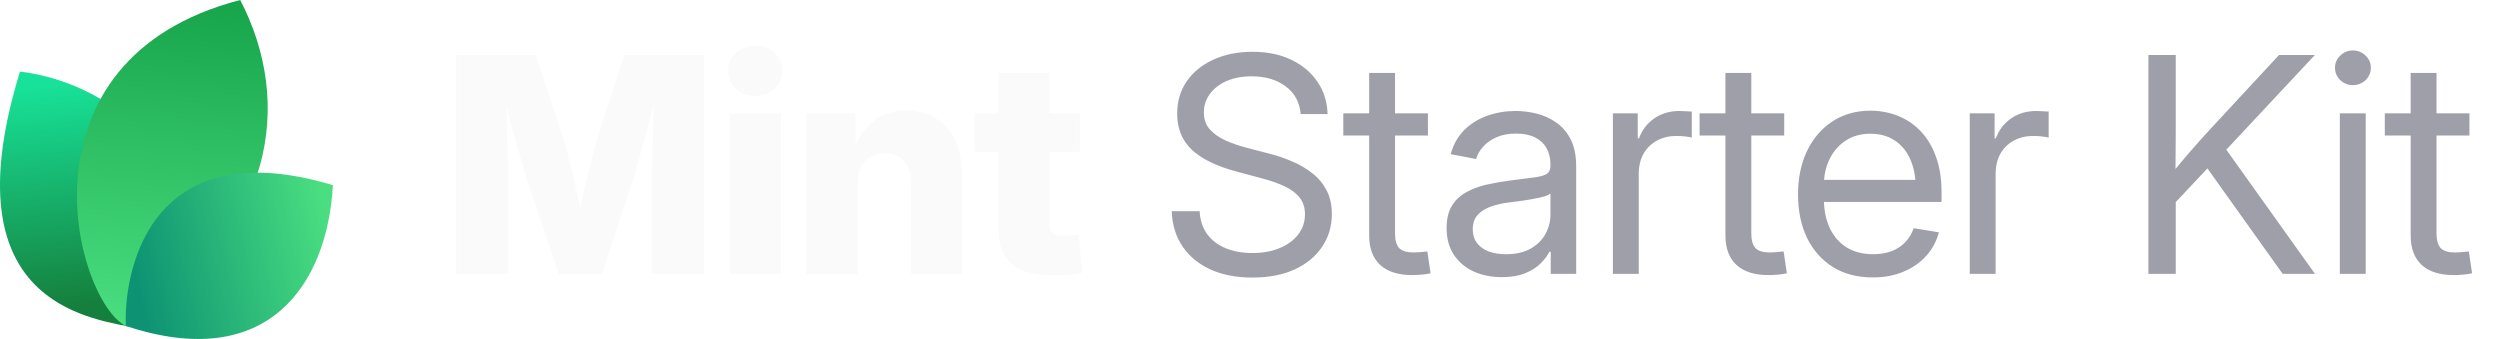
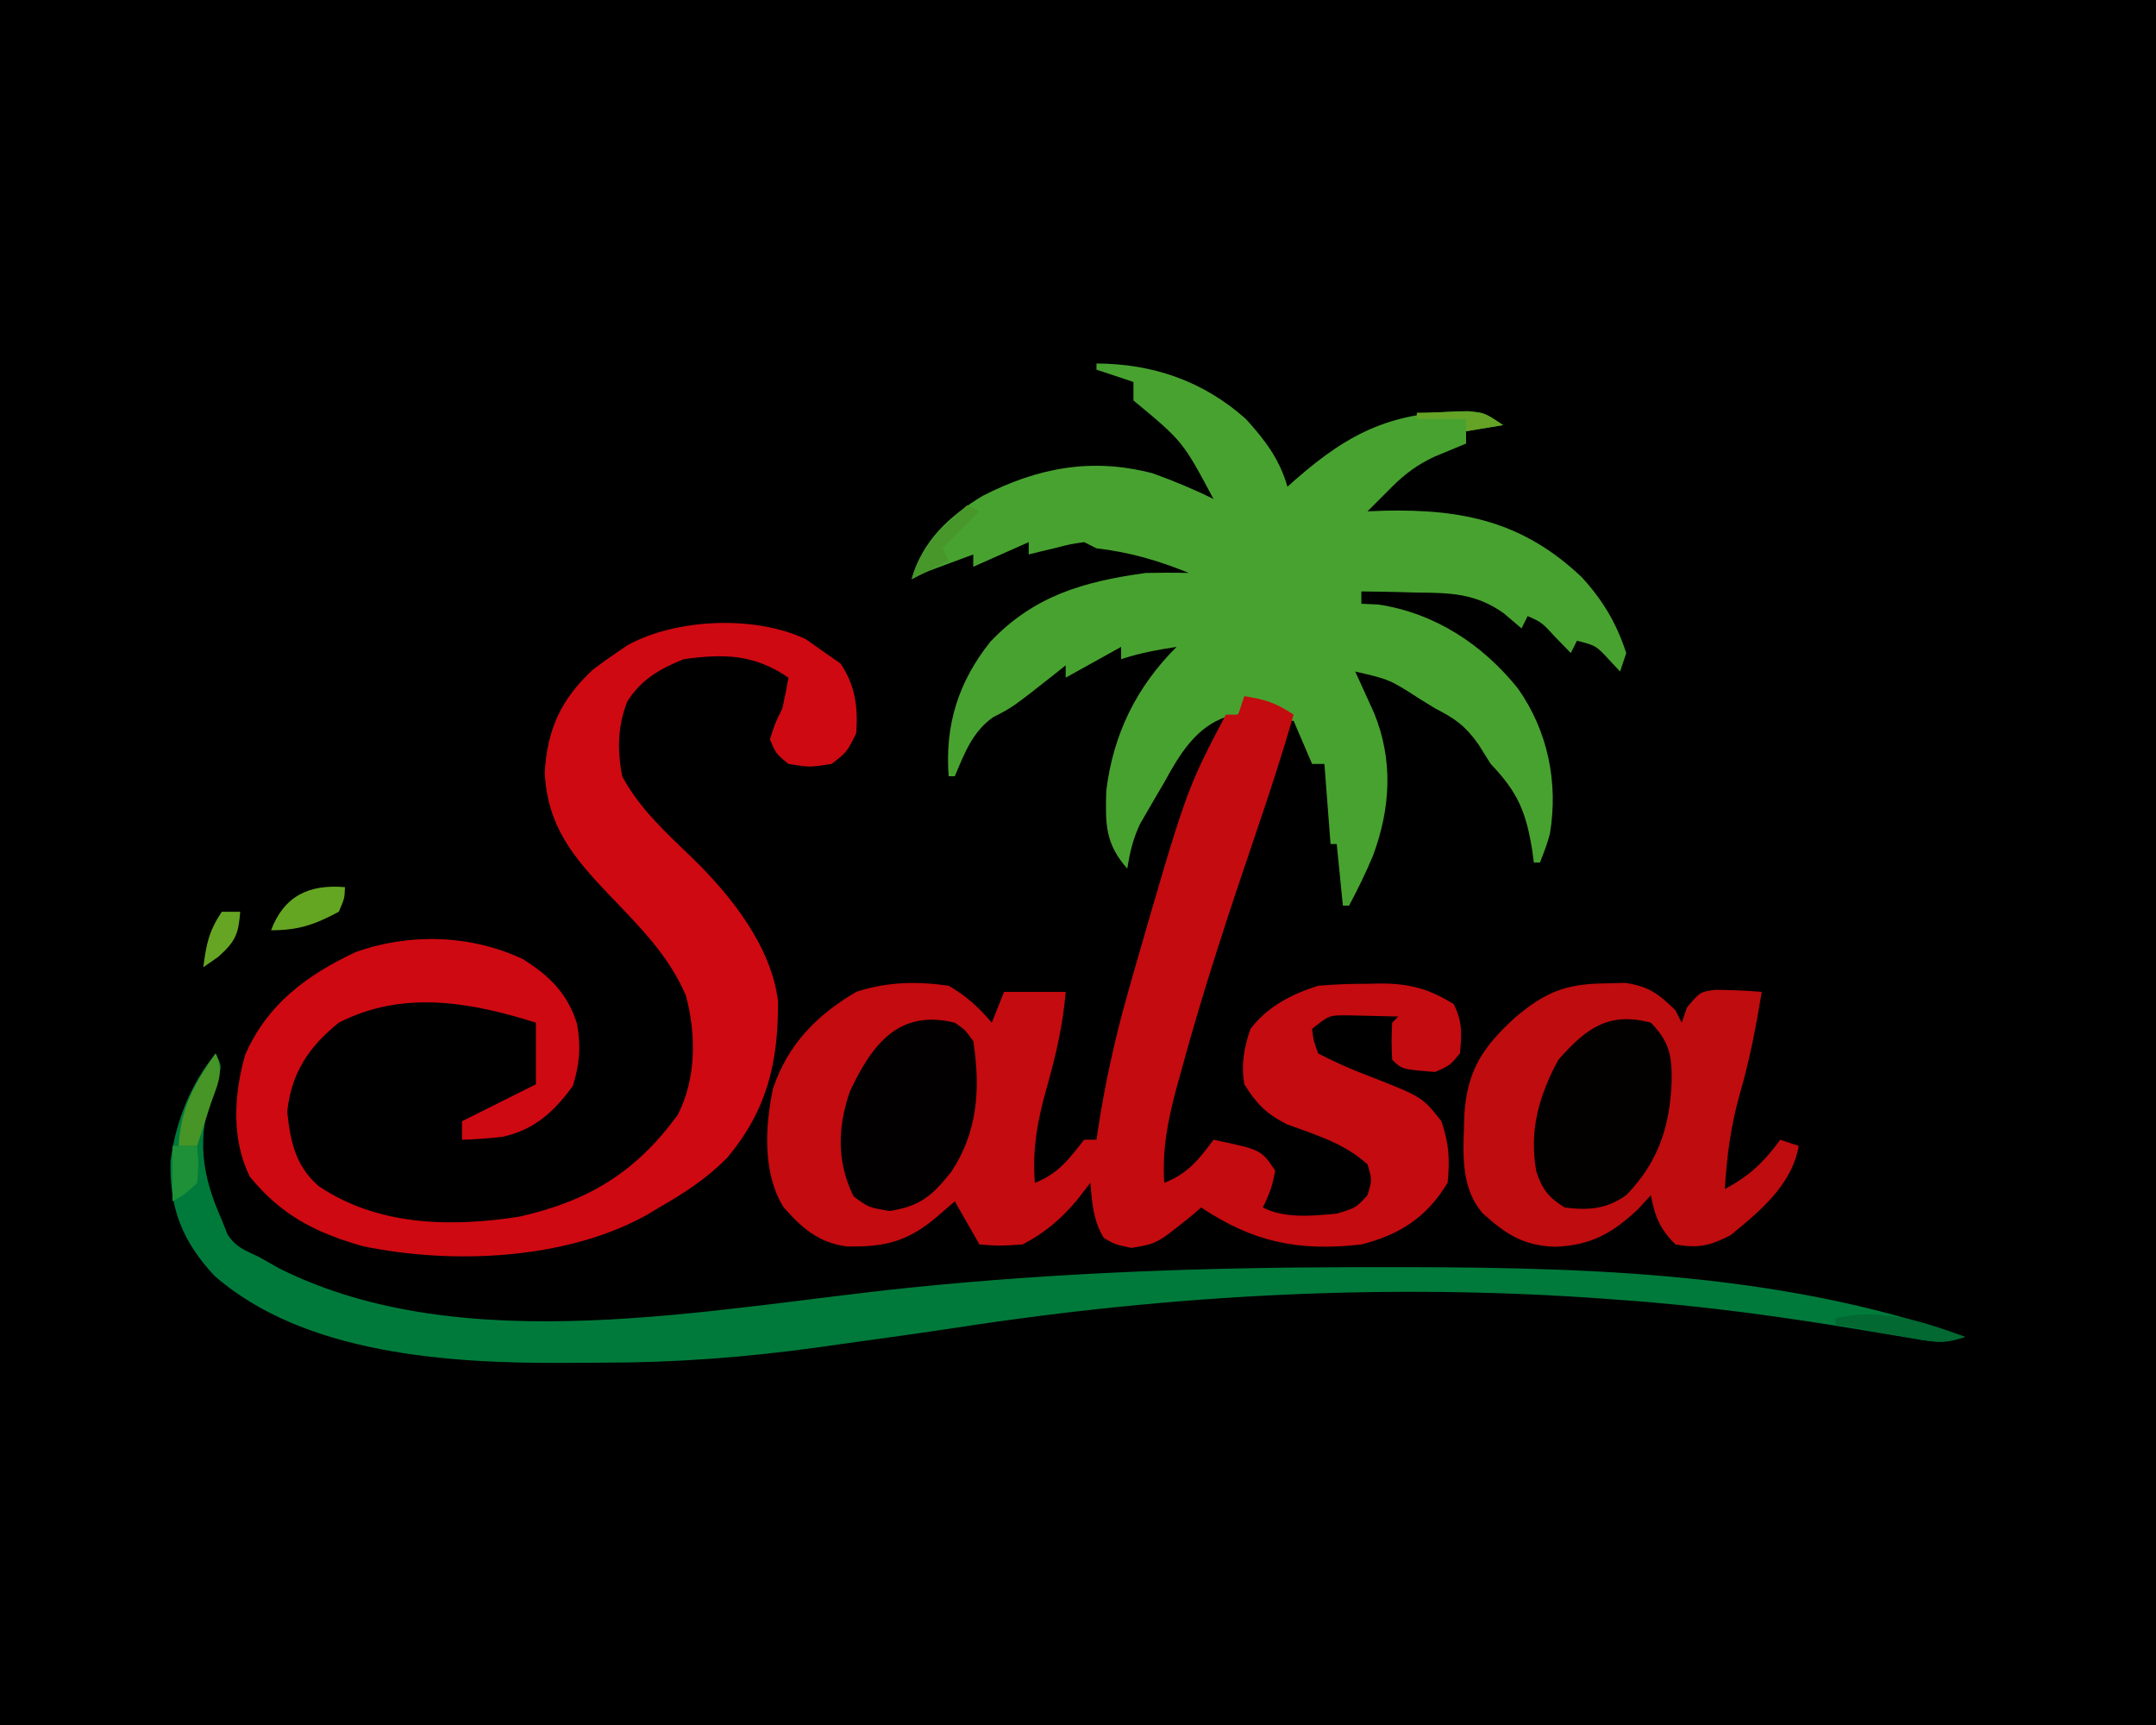
- <svg xmlns="http://www.w3.org/2000/svg" width="177" height="24" viewBox="0 0 177 24" fill="none">
-   <path d="M9.061 23.108C5.268 22.377 -3.391 20.627 1.417 5.064C9.634 6.099 16.973 14.064 9.061 23.108Z" fill="url(#paint0_linear_17557_2145)" />
-   <path d="M8.919 23.094C5.276 21.222 0.784 4.209 17.007 0C20.757 7.193 19.621 16.545 8.919 23.094Z" fill="url(#paint1_linear_17557_2145)" />
-   <path d="M8.914 23.079C8.735 19.882 10.159 9.085 23.57 13.111C23.181 20.123 18.984 26.418 8.914 23.079Z" fill="url(#paint2_linear_17557_2145)" />
-   <path d="M32.301 19.392V3.894H37.938L39.925 9.948C40.036 10.315 40.164 10.787 40.31 11.362C40.462 11.938 40.611 12.552 40.757 13.204C40.91 13.855 41.048 14.483 41.173 15.086C41.305 15.682 41.412 16.192 41.495 16.615H40.695C40.771 16.192 40.871 15.682 40.996 15.086C41.128 14.49 41.267 13.866 41.412 13.214C41.565 12.562 41.714 11.948 41.86 11.373C42.005 10.79 42.133 10.315 42.244 9.948L44.2 3.894H49.848V19.392H46.166V12.704C46.166 12.357 46.173 11.917 46.187 11.383C46.2 10.849 46.214 10.27 46.228 9.646C46.249 9.022 46.266 8.391 46.28 7.753C46.301 7.115 46.311 6.519 46.311 5.964H46.623C46.485 6.561 46.332 7.181 46.166 7.826C45.999 8.471 45.833 9.102 45.666 9.719C45.507 10.336 45.351 10.901 45.198 11.414C45.053 11.928 44.928 12.357 44.824 12.704L42.608 19.392H39.561L37.314 12.704C37.203 12.357 37.072 11.928 36.919 11.414C36.773 10.901 36.614 10.34 36.441 9.729C36.274 9.112 36.104 8.481 35.931 7.836C35.764 7.192 35.608 6.567 35.463 5.964H35.827C35.834 6.512 35.844 7.105 35.858 7.743C35.872 8.374 35.886 9.005 35.9 9.636C35.92 10.26 35.938 10.839 35.952 11.373C35.965 11.907 35.972 12.351 35.972 12.704V19.392H32.301ZM51.668 19.392V8.024H55.288V19.392H51.668ZM53.468 6.786C52.927 6.786 52.473 6.616 52.105 6.276C51.738 5.93 51.554 5.507 51.554 5.007C51.554 4.508 51.738 4.088 52.105 3.749C52.473 3.409 52.927 3.239 53.468 3.239C54.009 3.239 54.463 3.409 54.83 3.749C55.198 4.082 55.382 4.501 55.382 5.007C55.382 5.507 55.198 5.93 54.83 6.276C54.463 6.616 54.009 6.786 53.468 6.786ZM60.708 13.027V19.392H57.088V8.024H60.551L60.593 10.967H60.281C60.593 10.024 61.061 9.268 61.685 8.7C62.309 8.124 63.138 7.836 64.171 7.836C64.975 7.836 65.672 8.017 66.262 8.377C66.851 8.731 67.302 9.234 67.614 9.885C67.933 10.537 68.092 11.307 68.092 12.194V19.392H64.483V12.912C64.483 12.26 64.32 11.754 63.994 11.394C63.675 11.033 63.221 10.853 62.632 10.853C62.25 10.853 61.914 10.936 61.623 11.102C61.332 11.269 61.106 11.515 60.947 11.841C60.787 12.16 60.708 12.555 60.708 13.027ZM76.456 8.024V10.749H69.008V8.024H76.456ZM70.683 5.163H74.292V15.783C74.292 16.102 74.361 16.334 74.5 16.48C74.646 16.625 74.899 16.698 75.259 16.698C75.405 16.698 75.596 16.688 75.831 16.667C76.074 16.646 76.251 16.629 76.362 16.615L76.632 19.309C76.313 19.378 75.963 19.427 75.582 19.455C75.207 19.482 74.836 19.496 74.469 19.496C73.2 19.496 72.25 19.222 71.619 18.674C70.995 18.127 70.683 17.308 70.683 16.22V5.163Z" fill="#FAFAFA" />
-   <path d="M88.667 19.652C87.523 19.652 86.528 19.458 85.682 19.07C84.843 18.681 84.188 18.137 83.716 17.437C83.245 16.736 82.992 15.908 82.957 14.951H84.933C84.968 15.596 85.148 16.14 85.474 16.584C85.8 17.021 86.24 17.354 86.795 17.582C87.35 17.804 87.974 17.915 88.667 17.915C89.388 17.915 90.026 17.801 90.581 17.572C91.143 17.343 91.583 17.024 91.902 16.615C92.228 16.199 92.391 15.717 92.391 15.169C92.391 14.698 92.266 14.306 92.017 13.994C91.767 13.675 91.413 13.408 90.956 13.193C90.498 12.978 89.954 12.787 89.323 12.621L87.502 12.132C86.123 11.765 85.082 11.255 84.382 10.603C83.689 9.944 83.342 9.095 83.342 8.055C83.342 7.174 83.571 6.404 84.028 5.746C84.486 5.087 85.117 4.577 85.921 4.217C86.726 3.849 87.645 3.666 88.678 3.666C89.718 3.666 90.63 3.853 91.413 4.227C92.204 4.602 92.824 5.122 93.275 5.787C93.726 6.446 93.965 7.209 93.993 8.076H92.089C92.013 7.23 91.656 6.574 91.018 6.11C90.387 5.638 89.586 5.403 88.615 5.403C87.95 5.403 87.36 5.513 86.847 5.735C86.341 5.957 85.946 6.262 85.661 6.651C85.377 7.032 85.235 7.469 85.235 7.961C85.235 8.447 85.377 8.849 85.661 9.168C85.946 9.48 86.317 9.74 86.774 9.948C87.232 10.149 87.724 10.319 88.251 10.457L89.884 10.884C90.439 11.023 90.977 11.206 91.496 11.435C92.023 11.657 92.495 11.934 92.911 12.267C93.334 12.593 93.67 12.995 93.92 13.474C94.17 13.945 94.294 14.504 94.294 15.149C94.294 16.015 94.066 16.788 93.608 17.468C93.157 18.148 92.512 18.681 91.673 19.07C90.834 19.458 89.832 19.652 88.667 19.652ZM101.097 8.024V9.594H95.106V8.024H101.097ZM96.937 5.163H98.767V16.521C98.767 17 98.865 17.347 99.059 17.562C99.26 17.77 99.6 17.874 100.078 17.874C100.21 17.874 100.366 17.867 100.546 17.853C100.733 17.832 100.903 17.815 101.056 17.801L101.285 19.351C101.097 19.392 100.886 19.423 100.65 19.444C100.414 19.465 100.189 19.475 99.974 19.475C98.996 19.475 98.244 19.236 97.717 18.758C97.197 18.272 96.937 17.579 96.937 16.677V5.163ZM106.33 19.621C105.595 19.621 104.932 19.489 104.343 19.226C103.754 18.955 103.285 18.564 102.939 18.05C102.592 17.53 102.419 16.896 102.419 16.147C102.419 15.495 102.547 14.965 102.804 14.556C103.06 14.146 103.403 13.828 103.833 13.599C104.263 13.363 104.742 13.186 105.269 13.068C105.796 12.95 106.333 12.857 106.881 12.787C107.574 12.69 108.132 12.617 108.555 12.569C108.978 12.52 109.287 12.441 109.481 12.33C109.675 12.212 109.772 12.014 109.772 11.737V11.654C109.772 11.203 109.679 10.815 109.492 10.489C109.311 10.163 109.041 9.91 108.68 9.729C108.32 9.549 107.872 9.459 107.338 9.459C106.805 9.459 106.34 9.546 105.945 9.719C105.556 9.892 105.241 10.118 104.998 10.395C104.755 10.665 104.593 10.953 104.509 11.258L102.71 10.915C102.897 10.222 103.22 9.65 103.677 9.199C104.135 8.748 104.679 8.412 105.31 8.19C105.941 7.968 106.607 7.857 107.307 7.857C107.8 7.857 108.295 7.92 108.795 8.044C109.301 8.169 109.765 8.381 110.188 8.679C110.611 8.97 110.951 9.369 111.208 9.875C111.464 10.374 111.593 11.005 111.593 11.768V19.392H109.793V17.822H109.7C109.568 18.085 109.363 18.359 109.086 18.643C108.809 18.921 108.444 19.153 107.994 19.34C107.543 19.527 106.988 19.621 106.33 19.621ZM106.621 17.998C107.321 17.998 107.904 17.867 108.368 17.603C108.84 17.333 109.19 16.986 109.419 16.563C109.654 16.133 109.772 15.682 109.772 15.211V13.692C109.703 13.769 109.554 13.841 109.325 13.911C109.096 13.973 108.829 14.032 108.524 14.088C108.226 14.143 107.921 14.192 107.609 14.233C107.304 14.275 107.033 14.309 106.798 14.337C106.354 14.393 105.938 14.49 105.549 14.628C105.168 14.76 104.86 14.954 104.624 15.211C104.388 15.467 104.27 15.811 104.27 16.241C104.27 16.615 104.367 16.934 104.561 17.198C104.762 17.461 105.04 17.662 105.393 17.801C105.747 17.933 106.156 17.998 106.621 17.998ZM114.193 19.392V8.024H115.951V9.792H116.045C116.253 9.209 116.61 8.741 117.116 8.388C117.622 8.034 118.219 7.857 118.905 7.857C119.058 7.857 119.217 7.864 119.384 7.878C119.55 7.885 119.682 7.892 119.779 7.899V9.74C119.716 9.719 119.578 9.695 119.363 9.667C119.155 9.639 118.922 9.625 118.666 9.625C118.174 9.625 117.726 9.733 117.324 9.948C116.922 10.163 116.603 10.471 116.367 10.874C116.138 11.276 116.024 11.758 116.024 12.319V19.392H114.193ZM126.322 8.024V9.594H120.33V8.024H126.322ZM122.161 5.163H123.992V16.521C123.992 17 124.089 17.347 124.283 17.562C124.484 17.77 124.824 17.874 125.302 17.874C125.434 17.874 125.59 17.867 125.77 17.853C125.958 17.832 126.127 17.815 126.28 17.801L126.509 19.351C126.322 19.392 126.11 19.423 125.874 19.444C125.639 19.465 125.413 19.475 125.198 19.475C124.221 19.475 123.468 19.236 122.941 18.758C122.421 18.272 122.161 17.579 122.161 16.677V5.163ZM132.604 19.642C131.502 19.642 130.555 19.396 129.765 18.903C128.974 18.404 128.364 17.714 127.934 16.834C127.511 15.946 127.3 14.927 127.3 13.775C127.3 12.611 127.511 11.584 127.934 10.697C128.364 9.802 128.964 9.102 129.734 8.596C130.51 8.089 131.408 7.836 132.428 7.836C133.1 7.836 133.738 7.954 134.341 8.19C134.952 8.426 135.489 8.783 135.954 9.261C136.425 9.74 136.793 10.343 137.056 11.071C137.327 11.792 137.462 12.645 137.462 13.63V14.296H128.433V12.735H136.463L135.631 13.297C135.631 12.541 135.506 11.876 135.257 11.3C135.007 10.725 134.643 10.277 134.165 9.958C133.686 9.632 133.107 9.469 132.428 9.469C131.748 9.469 131.162 9.632 130.67 9.958C130.177 10.284 129.796 10.725 129.526 11.279C129.262 11.827 129.13 12.441 129.13 13.12V14.046C129.13 14.864 129.273 15.572 129.557 16.168C129.841 16.757 130.243 17.211 130.763 17.53C131.283 17.842 131.901 17.998 132.615 17.998C133.093 17.998 133.523 17.929 133.905 17.79C134.293 17.645 134.619 17.433 134.882 17.156C135.153 16.879 135.354 16.546 135.486 16.157L137.275 16.449C137.108 17.08 136.81 17.634 136.38 18.113C135.95 18.591 135.413 18.966 134.768 19.236C134.123 19.507 133.402 19.642 132.604 19.642ZM139.459 19.392V8.024H141.217V9.792H141.311C141.519 9.209 141.876 8.741 142.382 8.388C142.888 8.034 143.485 7.857 144.171 7.857C144.324 7.857 144.483 7.864 144.649 7.878C144.816 7.885 144.948 7.892 145.045 7.899V9.74C144.982 9.719 144.844 9.695 144.629 9.667C144.421 9.639 144.188 9.625 143.932 9.625C143.439 9.625 142.992 9.733 142.59 9.948C142.188 10.163 141.869 10.471 141.633 10.874C141.404 11.276 141.29 11.758 141.29 12.319V19.392H139.459ZM153.429 14.961V12.715C153.783 12.257 154.136 11.82 154.49 11.404C154.844 10.981 155.204 10.565 155.572 10.156C155.939 9.74 156.314 9.327 156.695 8.918L161.355 3.894H163.893L157.277 10.967H157.184L153.429 14.961ZM152.108 19.392V3.894H154.043V9.241L154.022 12.559L154.043 13.505V19.392H152.108ZM161.615 19.392L155.967 11.477L157.173 9.969L163.903 19.392H161.615ZM165.661 19.392V8.024H167.492V19.392H165.661ZM166.587 6.027C166.24 6.027 165.942 5.909 165.692 5.673C165.443 5.43 165.318 5.139 165.318 4.799C165.318 4.459 165.443 4.172 165.692 3.936C165.942 3.693 166.24 3.572 166.587 3.572C166.934 3.572 167.232 3.693 167.482 3.936C167.731 4.172 167.856 4.459 167.856 4.799C167.856 5.139 167.731 5.43 167.482 5.673C167.232 5.909 166.934 6.027 166.587 6.027ZM174.836 8.024V9.594H168.844V8.024H174.836ZM170.675 5.163H172.506V16.521C172.506 17 172.603 17.347 172.797 17.562C172.998 17.77 173.338 17.874 173.816 17.874C173.948 17.874 174.104 17.867 174.284 17.853C174.472 17.832 174.641 17.815 174.794 17.801L175.023 19.351C174.836 19.392 174.624 19.423 174.388 19.444C174.153 19.465 173.927 19.475 173.712 19.475C172.735 19.475 171.982 19.236 171.455 18.758C170.935 18.272 170.675 17.579 170.675 16.677V5.163Z" fill="#9F9FA9" />
-   <defs>
-     <linearGradient id="paint0_linear_17557_2145" x1="3.776" y1="5.916" x2="5.232" y2="21.559" gradientUnits="userSpaceOnUse">
-       <stop stop-color="#18E299" />
-       <stop offset="1" stop-color="#15803D" />
-     </linearGradient>
-     <linearGradient id="paint1_linear_17557_2145" x1="12.171" y1="-0.718" x2="10.19" y2="22.983" gradientUnits="userSpaceOnUse">
-       <stop stop-color="#16A34A" />
-       <stop offset="1" stop-color="#4ADE80" />
-     </linearGradient>
-     <linearGradient id="paint2_linear_17557_2145" x1="23.133" y1="15.353" x2="9.338" y2="18.52" gradientUnits="userSpaceOnUse">
-       <stop stop-color="#4ADE80" />
-       <stop offset="1" stop-color="#0D9373" />
-     </linearGradient>
-   </defs>
+ <svg xmlns="http://www.w3.org/2000/svg" version="1.1" width="350" height="280">
+   <path d="M0 0 C115.5 0 231 0 350 0 C350 92.4 350 184.8 350 280 C234.5 280 119 280 0 280 C0 187.6 0 95.2 0 0 Z " fill="#000000" transform="translate(0,0)" />
+   <path d="M0 0 C9.165 0.041 17.331 2.843 24.246 9 C27.304 12.357 29.751 15.559 31 20 C31.436 19.613 31.871 19.227 32.32 18.828 C41.334 10.946 48.249 7.796 60.328 7.734 C63 8 63 8 66 10 C64.02 10.33 62.04 10.66 60 11 C60 11.66 60 12.32 60 13 C58.275 13.716 56.549 14.432 54.824 15.148 C52.143 16.4 50.087 17.913 48 20 C46.667 21.333 45.333 22.667 44 24 C45.342 23.948 45.342 23.948 46.711 23.895 C59.498 23.608 69.303 25.689 78.789 34.699 C82.227 38.468 84.414 42.149 86 47 C85.67 47.99 85.34 48.98 85 50 C84.402 49.361 83.804 48.721 83.188 48.062 C81.092 45.797 81.092 45.797 78 45 C77.505 45.99 77.505 45.99 77 47 C75.824 45.793 75.824 45.793 74.625 44.562 C72.28 42.013 72.28 42.013 70 41 C69.505 41.99 69.505 41.99 69 43 C67.575 41.788 67.575 41.788 66.121 40.551 C61.598 37.32 57.486 37.225 52.062 37.188 C51.188 37.162 50.313 37.137 49.412 37.111 C47.275 37.053 45.138 37.023 43 37 C43 37.66 43 38.32 43 39 C43.907 39.041 44.815 39.083 45.75 39.125 C54.952 40.506 62.717 45.634 68.445 52.789 C73.259 59.635 75.003 68.02 73.609 76.328 C73.062 78.25 73.062 78.25 72 81 C71.67 81 71.34 81 71 81 C70.914 80.348 70.827 79.695 70.738 79.023 C69.726 72.73 68.379 69.588 64 65 C63.34 63.948 62.68 62.896 62 61.812 C59.859 58.801 58.25 57.665 55 56 C54.196 55.505 53.391 55.01 52.562 54.5 C47.581 51.292 47.581 51.292 42 50 C42.416 50.905 42.416 50.905 42.84 51.828 C43.383 53.027 43.383 53.027 43.938 54.25 C44.297 55.039 44.657 55.828 45.027 56.641 C48.212 64.364 47.757 72.202 44.867 79.949 C43.703 82.703 42.417 85.368 41 88 C40.67 88 40.34 88 40 88 C39.67 84.7 39.34 81.4 39 78 C38.67 78 38.34 78 38 78 C37.67 73.71 37.34 69.42 37 65 C36.34 65 35.68 65 35 65 C34.01 62.69 33.02 60.38 32 58 C31.34 58 30.68 58 30 58 C29.34 57.01 28.68 56.02 28 55 C26.68 55 25.36 55 24 55 C23.505 55.99 23.505 55.99 23 57 C22.134 57.155 22.134 57.155 21.25 57.312 C16.204 58.854 13.41 63.581 11 68 C10.377 69.06 10.377 69.06 9.742 70.141 C9.065 71.309 9.065 71.309 8.375 72.5 C7.95 73.232 7.524 73.964 7.086 74.719 C5.931 77.146 5.419 79.354 5 82 C1.371 77.898 1.443 74.677 1.586 69.367 C2.72 60.146 6.479 52.521 13 46 C9.877 46.486 7.004 46.999 4 48 C4 47.34 4 46.68 4 46 C1.03 47.65 -1.94 49.3 -5 51 C-5 50.34 -5 49.68 -5 49 C-5.592 49.471 -6.183 49.941 -6.793 50.426 C-13.623 55.807 -13.623 55.807 -16.812 57.438 C-20.174 59.839 -21.413 63.267 -23 67 C-23.33 67 -23.66 67 -24 67 C-24.613 58.719 -22.462 51.738 -17.25 45.188 C-10.125 37.692 -2.134 35.405 8 34 C10.333 33.956 12.667 33.944 15 34 C9.911 31.947 5.483 30.658 0 30 C-0.66 29.67 -1.32 29.34 -2 29 C-4.226 29.319 -4.226 29.319 -6.625 29.938 C-7.851 30.229 -7.851 30.229 -9.102 30.527 C-9.728 30.683 -10.355 30.839 -11 31 C-11 30.34 -11 29.68 -11 29 C-13.97 30.32 -16.94 31.64 -20 33 C-20 32.34 -20 31.68 -20 31 C-21.292 31.478 -22.584 31.957 -23.875 32.438 C-24.594 32.704 -25.314 32.971 -26.055 33.246 C-28.036 33.979 -28.036 33.979 -30 35 C-28.317 28.827 -23.811 24.684 -18.457 21.477 C-9.526 16.912 -0.721 15.21 9.227 17.859 C12.577 19.079 15.811 20.406 19 22 C14 12.622 14 12.622 6 6 C6 5.01 6 4.02 6 3 C4.02 2.34 2.04 1.68 0 1 C0 0.67 0 0.34 0 0 Z " fill="#48A230" transform="translate(178,59)" />
+   <path d="M0 0 C3.375 0.547 5.082 1.055 8 3 C6.138 9.484 4.048 15.877 1.872 22.262 C-2.457 34.966 -6.661 47.67 -10.188 60.625 C-10.479 61.678 -10.77 62.73 -11.069 63.814 C-12.447 69.028 -13.34 73.606 -13 79 C-9.205 77.509 -7.39 75.243 -5 72 C2.75 73.625 2.75 73.625 5 77 C4.654 79.284 4.033 80.934 3 83 C6.69 84.845 10.964 84.349 15 84 C18.131 83.045 18.131 83.045 20 81 C20.75 78.5 20.75 78.5 20 76 C16.211 72.559 11.606 71.215 6.875 69.477 C3.531 67.759 1.983 66.179 0 63 C-0.537 59.802 -0.054 57.057 1 54 C3.803 50.342 7.678 48.378 12 47 C14.694 46.786 17.248 46.675 19.938 46.688 C20.628 46.671 21.318 46.655 22.029 46.639 C26.758 46.634 29.998 47.489 34 50 C35.414 52.829 35.319 54.874 35 58 C33.375 59.938 33.375 59.938 31 61 C25.574 60.574 25.574 60.574 24 59 C23.875 56 23.875 56 24 53 C24.33 52.67 24.66 52.34 25 52 C23.23 51.946 21.459 51.907 19.688 51.875 C18.208 51.84 18.208 51.84 16.699 51.805 C13.776 51.793 13.776 51.793 11 54 C11.237 55.955 11.237 55.955 12 58 C14.614 59.347 17.082 60.454 19.812 61.5 C28.87 65.026 28.87 65.026 32 69 C33.218 72.653 33.391 75.158 33 79 C29.614 84.57 25.309 87.389 19 89 C8.788 90.157 1.458 88.638 -7 83 C-7.508 83.433 -8.016 83.866 -8.539 84.312 C-14.156 88.857 -14.156 88.857 -18.312 89.562 C-21 89 -21 89 -22.812 87.938 C-24.557 85.091 -24.69 82.282 -25 79 C-26.052 80.361 -26.052 80.361 -27.125 81.75 C-29.763 84.877 -32.33 87.092 -36 89 C-39.875 89.25 -39.875 89.25 -43 89 C-44.98 85.535 -44.98 85.535 -47 82 C-48.361 83.176 -48.361 83.176 -49.75 84.375 C-54.524 88.498 -58.271 89.449 -64.527 89.32 C-69.123 88.725 -71.844 86.316 -74.812 82.938 C-78.223 77.373 -77.814 69.864 -76.504 63.645 C-74.061 56.509 -69.466 51.795 -63 48 C-58.065 46.355 -53.137 46.265 -48 47 C-45.172 48.616 -43.096 50.52 -41 53 C-40.34 51.35 -39.68 49.7 -39 48 C-35.7 48 -32.4 48 -29 48 C-29.438 53.369 -30.594 58.326 -32.062 63.5 C-33.558 68.808 -34.451 73.478 -34 79 C-30.181 77.5 -28.501 75.167 -26 72 C-25.34 72 -24.68 72 -24 72 C-23.89 71.267 -23.781 70.534 -23.668 69.779 C-22.532 62.541 -20.996 55.548 -19 48.5 C-18.705 47.449 -18.409 46.398 -18.105 45.316 C-9.412 15.194 -9.412 15.194 -3 3 C-2.34 3 -1.68 3 -1 3 C-0.67 2.01 -0.34 1.02 0 0 Z " fill="#C40B0F" transform="translate(202,113)" />
+   <path d="M0 0 C1.052 0.743 2.104 1.485 3.188 2.25 C3.992 2.807 4.796 3.364 5.625 3.938 C8.029 7.495 8.49 10.997 8.188 15.25 C6.688 18.312 6.688 18.312 4.188 20.25 C0.625 20.812 0.625 20.812 -2.812 20.25 C-4.875 18.562 -4.875 18.562 -5.812 16.25 C-5.062 13.812 -5.062 13.812 -3.812 11.25 C-3.444 9.591 -3.1 7.925 -2.812 6.25 C-8.354 2.441 -13.263 2.335 -19.812 3.25 C-23.667 4.775 -26.761 6.57 -28.988 10.129 C-30.566 14.188 -30.617 17.991 -29.812 22.25 C-26.984 27.536 -22.583 31.501 -18.312 35.625 C-12.119 41.66 -5.56 49.929 -4.512 58.793 C-4.468 68.767 -6.297 76.46 -12.793 84.215 C-16.1 87.548 -19.747 89.937 -23.812 92.25 C-24.438 92.629 -25.063 93.008 -25.707 93.398 C-38.872 100.771 -57.38 101.551 -71.938 98.523 C-79.579 96.348 -85.184 93.485 -90.25 87.25 C-93.289 81.186 -92.836 73.798 -91 67.434 C-87.402 59.251 -81.057 54.557 -73.125 50.812 C-64.35 47.66 -54.388 47.95 -45.941 51.93 C-41.623 54.608 -38.636 57.564 -37.125 62.492 C-36.518 66.249 -36.687 68.843 -37.812 72.5 C-40.879 76.716 -44.067 79.656 -49.27 80.781 C-51.458 81.029 -53.611 81.195 -55.812 81.25 C-55.812 80.26 -55.812 79.27 -55.812 78.25 C-51.852 76.27 -47.892 74.29 -43.812 72.25 C-43.812 68.95 -43.812 65.65 -43.812 62.25 C-54.457 58.889 -65.437 56.924 -75.812 62.25 C-80.71 66.19 -83.5 70.387 -84.188 76.688 C-83.682 81.491 -82.894 85.398 -79.148 88.73 C-69.557 95.246 -57.733 95.469 -46.562 93.75 C-35.355 91.234 -27.639 86.581 -20.812 77.25 C-17.766 71.411 -17.764 64.106 -19.477 57.809 C-22.329 51.2 -27.162 46.481 -32.062 41.359 C-37.814 35.306 -41.95 30.311 -42.375 21.688 C-42.004 14.694 -39.742 9.772 -34.625 5 C-33.382 4.046 -32.11 3.129 -30.812 2.25 C-30.2 1.835 -29.588 1.42 -28.957 0.992 C-21.034 -3.391 -8.243 -3.904 0 0 Z " fill="#CF0911" transform="translate(130.8125,103.75)" />
+   <path d="M0 0 C1.112 -0.028 2.225 -0.057 3.371 -0.086 C7.208 0.468 8.818 1.695 11.562 4.375 C12.057 5.365 12.057 5.365 12.562 6.375 C12.996 5.138 12.996 5.138 13.438 3.875 C15.562 1.375 15.562 1.375 17.988 1.043 C20.529 1.061 23.031 1.161 25.562 1.375 C24.64 6.987 23.592 12.473 22 17.938 C20.538 23.062 19.896 28.066 19.562 33.375 C23.544 31.274 25.913 29.006 28.562 25.375 C29.552 25.705 30.543 26.035 31.562 26.375 C30.478 32.684 25.262 36.987 20.5 40.875 C17.146 42.588 15.272 43.034 11.562 42.375 C9.09 39.988 8.161 37.727 7.562 34.375 C6.861 35.138 6.16 35.901 5.438 36.688 C1.224 40.626 -2.228 42.53 -8 42.75 C-13.162 42.559 -15.872 40.766 -19.688 37.375 C-23.64 32.858 -22.828 26.801 -22.707 21.113 C-22.191 13.953 -19.647 10.263 -14.438 5.5 C-9.642 1.473 -6.34 0.073 0 0 Z " fill="#BF0C0E" transform="translate(260.4375,159.625)" />
+   <path d="M0 0 C1 2 1 2 0.441 3.883 C0.151 4.623 -0.139 5.363 -0.438 6.125 C-3.095 13.778 -2.271 19.677 1 27 C1.309 27.784 1.619 28.567 1.938 29.375 C3.315 31.482 4.741 31.928 7 33 C8.093 33.619 9.186 34.237 10.312 34.875 C40.391 49.943 80.555 41.302 112.651 38.016 C136.815 35.543 160.66 34.721 184.938 34.688 C185.717 34.686 186.497 34.685 187.3 34.684 C219.85 34.643 252.895 35.081 284 46 C280.324 47.225 278.259 46.721 274.445 46.074 C273.105 45.853 271.765 45.632 270.425 45.411 C269.723 45.293 269.021 45.174 268.298 45.052 C254.902 42.803 241.559 40.944 228 40 C227.251 39.944 226.502 39.887 225.731 39.829 C190.577 37.26 155.402 39.107 120.606 44.455 C114.224 45.42 107.831 46.303 101.438 47.188 C100.255 47.354 99.072 47.521 97.854 47.693 C86.161 49.317 74.696 50.187 62.895 50.185 C60.767 50.187 58.64 50.206 56.512 50.225 C37.92 50.302 14.378 48.858 -0.227 36.047 C-5.418 30.45 -7.492 25.135 -7.324 17.508 C-6.493 11.078 -4.088 5.025 0 0 Z " fill="#007A3B" transform="translate(35,171)" />
+   <path d="M0 0 C2.889 2.984 3.41 5.152 3.375 9.25 C3.157 16.696 1.269 22.571 -4 28 C-7.25 30.275 -10.091 30.489 -14 30 C-16.597 28.386 -17.668 27.033 -18.605 24.117 C-19.795 17.545 -18.173 11.799 -15 6 C-10.5 0.89 -6.844 -1.816 0 0 Z " fill="#030000" transform="translate(268,166)" />
+   <path d="M0 0 C1.66 1.133 1.66 1.133 3 3 C4.18 10.649 3.753 17.702 -0.582 24.223 C-3.671 28.095 -5.6 29.779 -10.562 30.562 C-14 30 -14 30 -16.438 28.188 C-19.178 22.597 -19.046 17.071 -17.047 11.203 C-13.417 3.437 -9.051 -2.217 0 0 Z " fill="#020000" transform="translate(155,166)" />
+   <path d="M0 0 C-0.062 1.812 -0.062 1.812 -1 4 C-4.969 6.097 -7.484 7 -12 7 C-9.877 1.402 -5.815 -0.498 0 0 Z " fill="#64A622" transform="translate(56,144)" />
+   <path d="M0 0 C1.572 3.143 0.117 5.365 -0.938 8.625 C-1.318 9.814 -1.698 11.002 -2.09 12.227 C-2.39 13.142 -2.691 14.057 -3 15 C-3.99 15 -4.98 15 -6 15 C-5.615 8.835 -3.529 5.014 0 0 Z " fill="#479527" transform="translate(35,171)" />
+   <path d="M0 0 C-3.087 1.029 -4.139 0.989 -7.23 0.441 C-8.033 0.303 -8.835 0.164 -9.662 0.021 C-10.912 -0.206 -10.912 -0.206 -12.188 -0.438 C-13.032 -0.585 -13.877 -0.733 -14.748 -0.885 C-16.833 -1.25 -18.917 -1.624 -21 -2 C-21 -2.33 -21 -2.66 -21 -3 C-13.796 -4.811 -6.832 -2.517 0 0 Z " fill="#016931" transform="translate(319,217)" />
+   <path d="M0 0 C0.99 0 1.98 0 3 0 C2.694 3.674 2.242 4.781 -0.562 7.312 C-1.367 7.869 -2.171 8.426 -3 9 C-2.502 5.265 -2.125 3.188 0 0 Z " fill="#65A523" transform="translate(36,148)" />
+   <path d="M0 0 C1.32 0 2.64 0 4 0 C4.25 2.812 4.25 2.812 4 6 C2 7.875 2 7.875 0 9 C0 6.03 0 3.06 0 0 Z " fill="#1E9037" transform="translate(28,186)" />
+   <path d="M0 0 C0.66 0.33 1.32 0.66 2 1 C0.02 2.98 -1.96 4.96 -4 7 C-3.67 7.66 -3.34 8.32 -3 9 C-4.98 9.99 -6.96 10.98 -9 12 C-7.547 6.673 -3.919 3.636 0 0 Z " fill="#47972B" transform="translate(157,82)" />
+   <path d="M0 0 C1.77 -0.054 3.541 -0.093 5.312 -0.125 C6.299 -0.148 7.285 -0.171 8.301 -0.195 C11 0 11 0 14 2 C12.02 2.33 10.04 2.66 8 3 C8 2.34 8 1.68 8 1 C5.36 1 2.72 1 0 1 C0 0.67 0 0.34 0 0 Z " fill="#64A326" transform="translate(230,67)" />
</svg>
